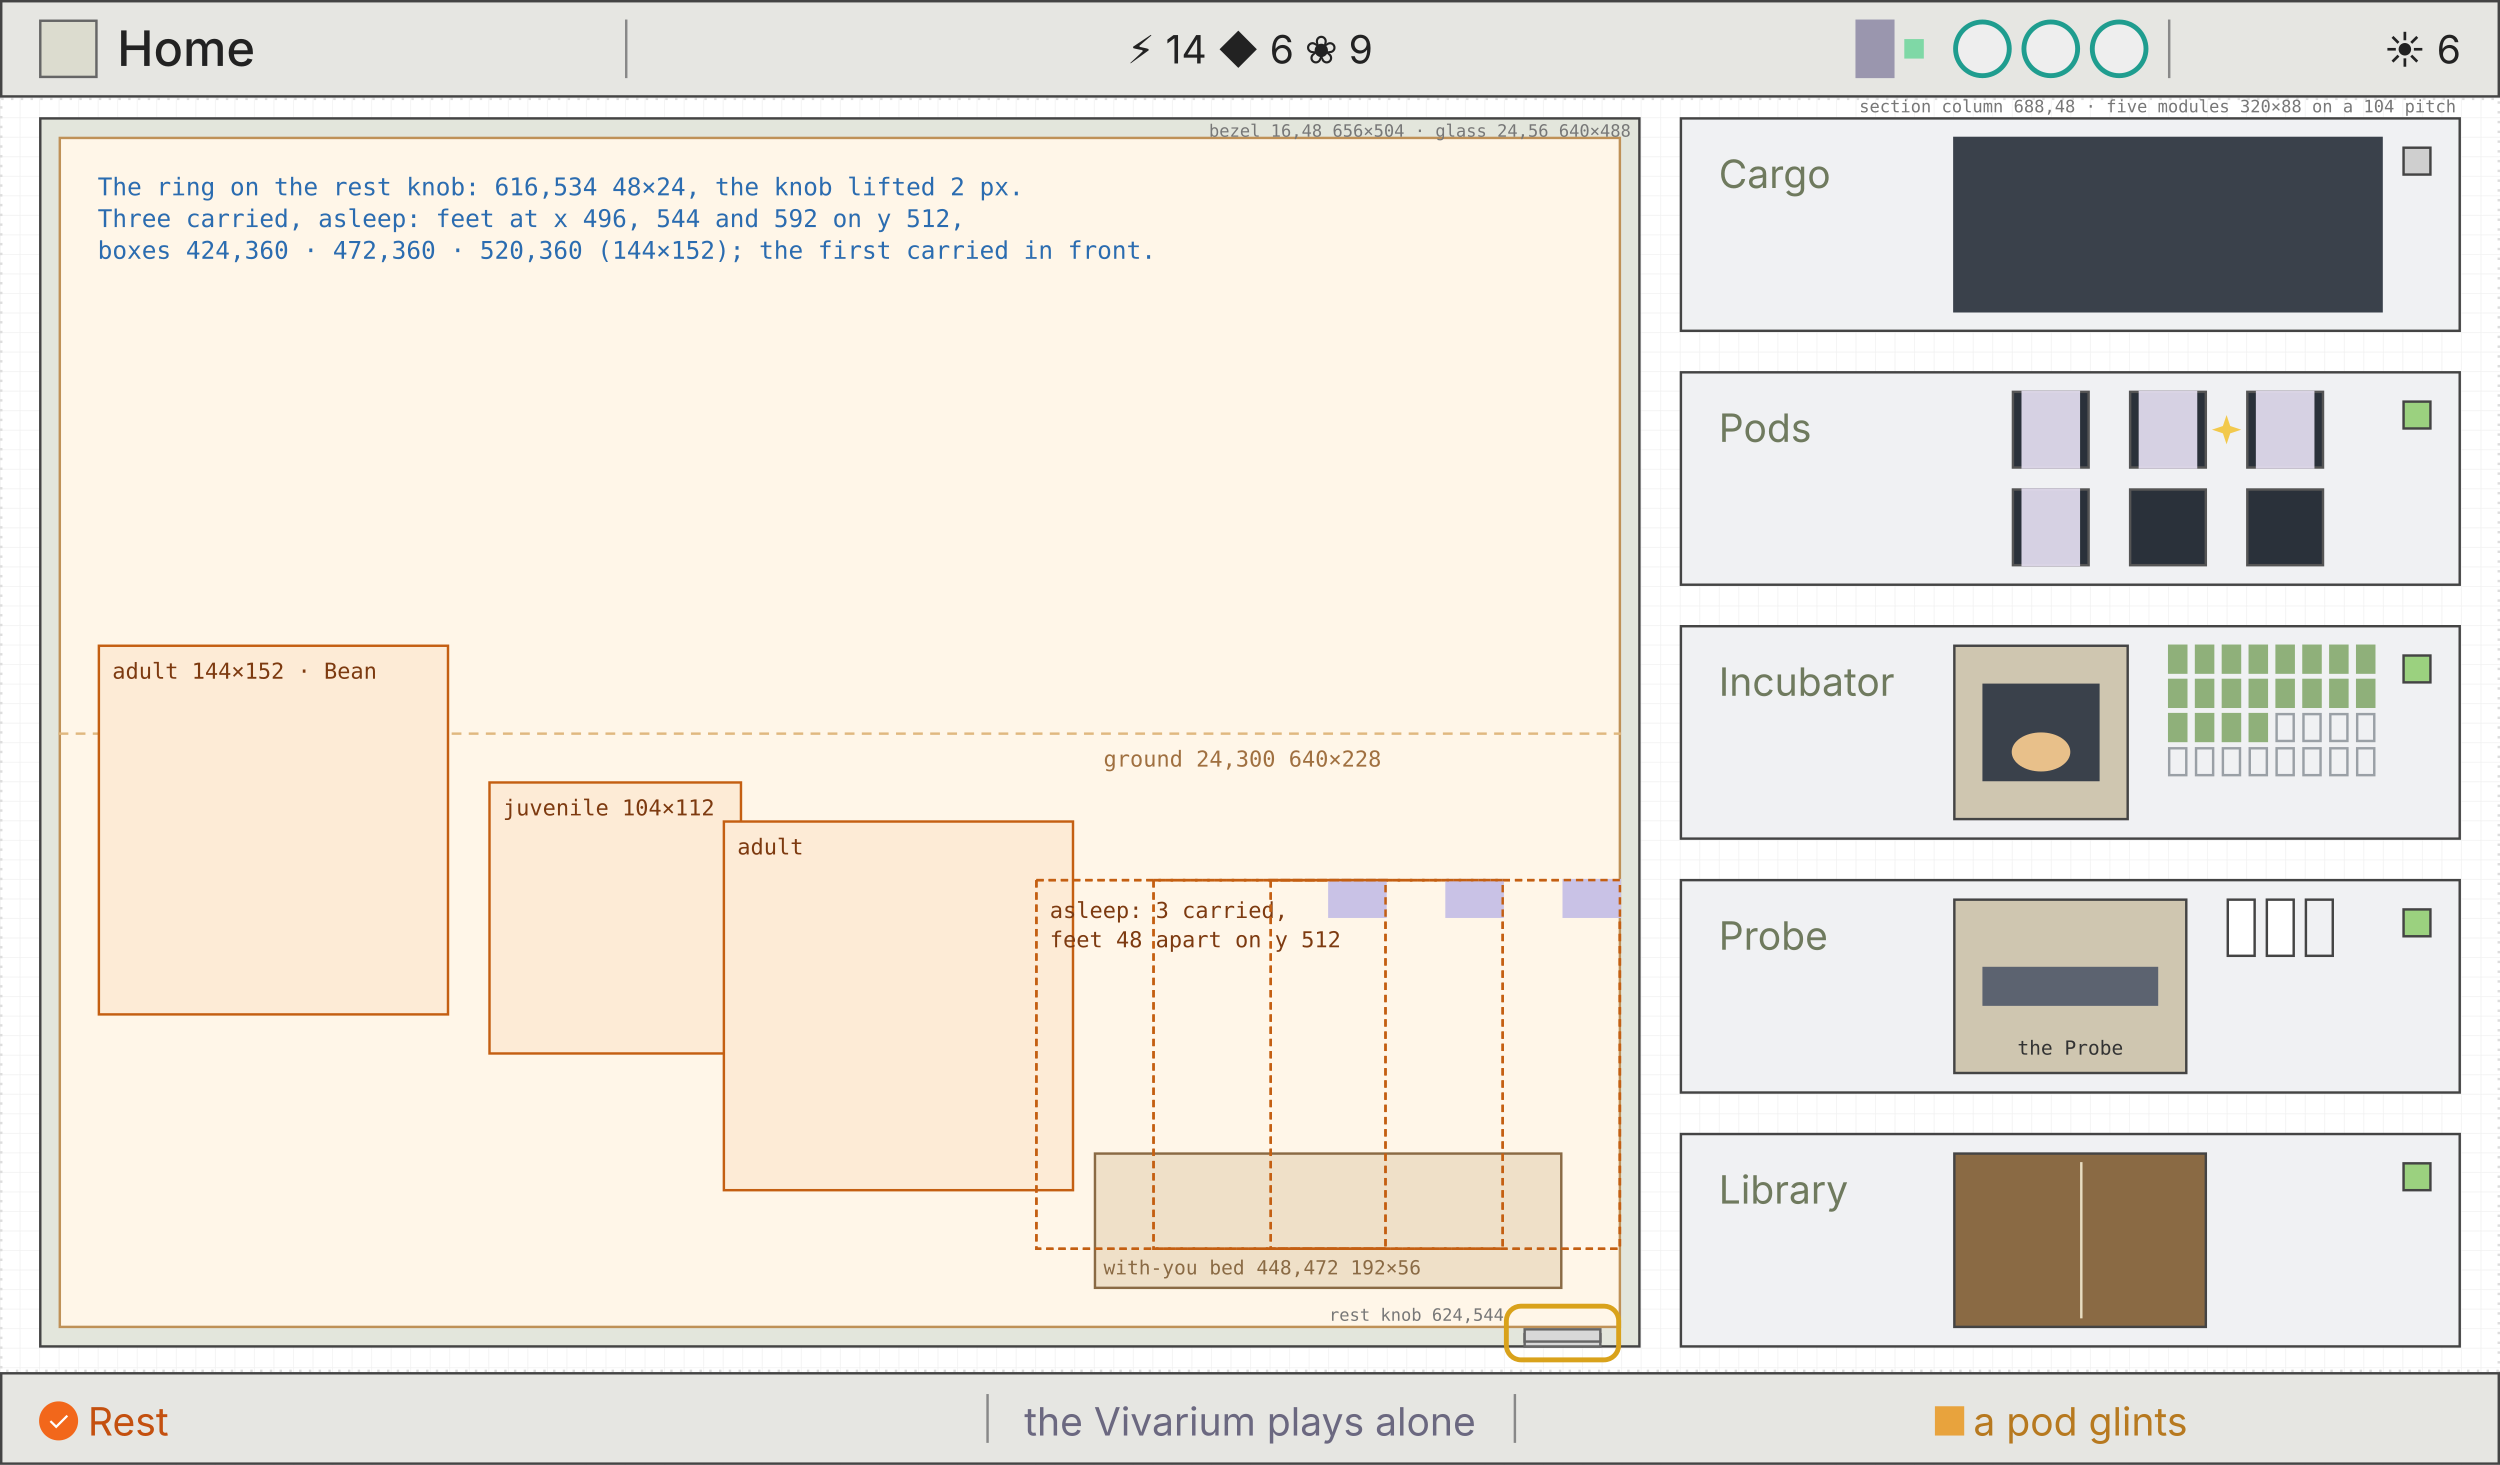
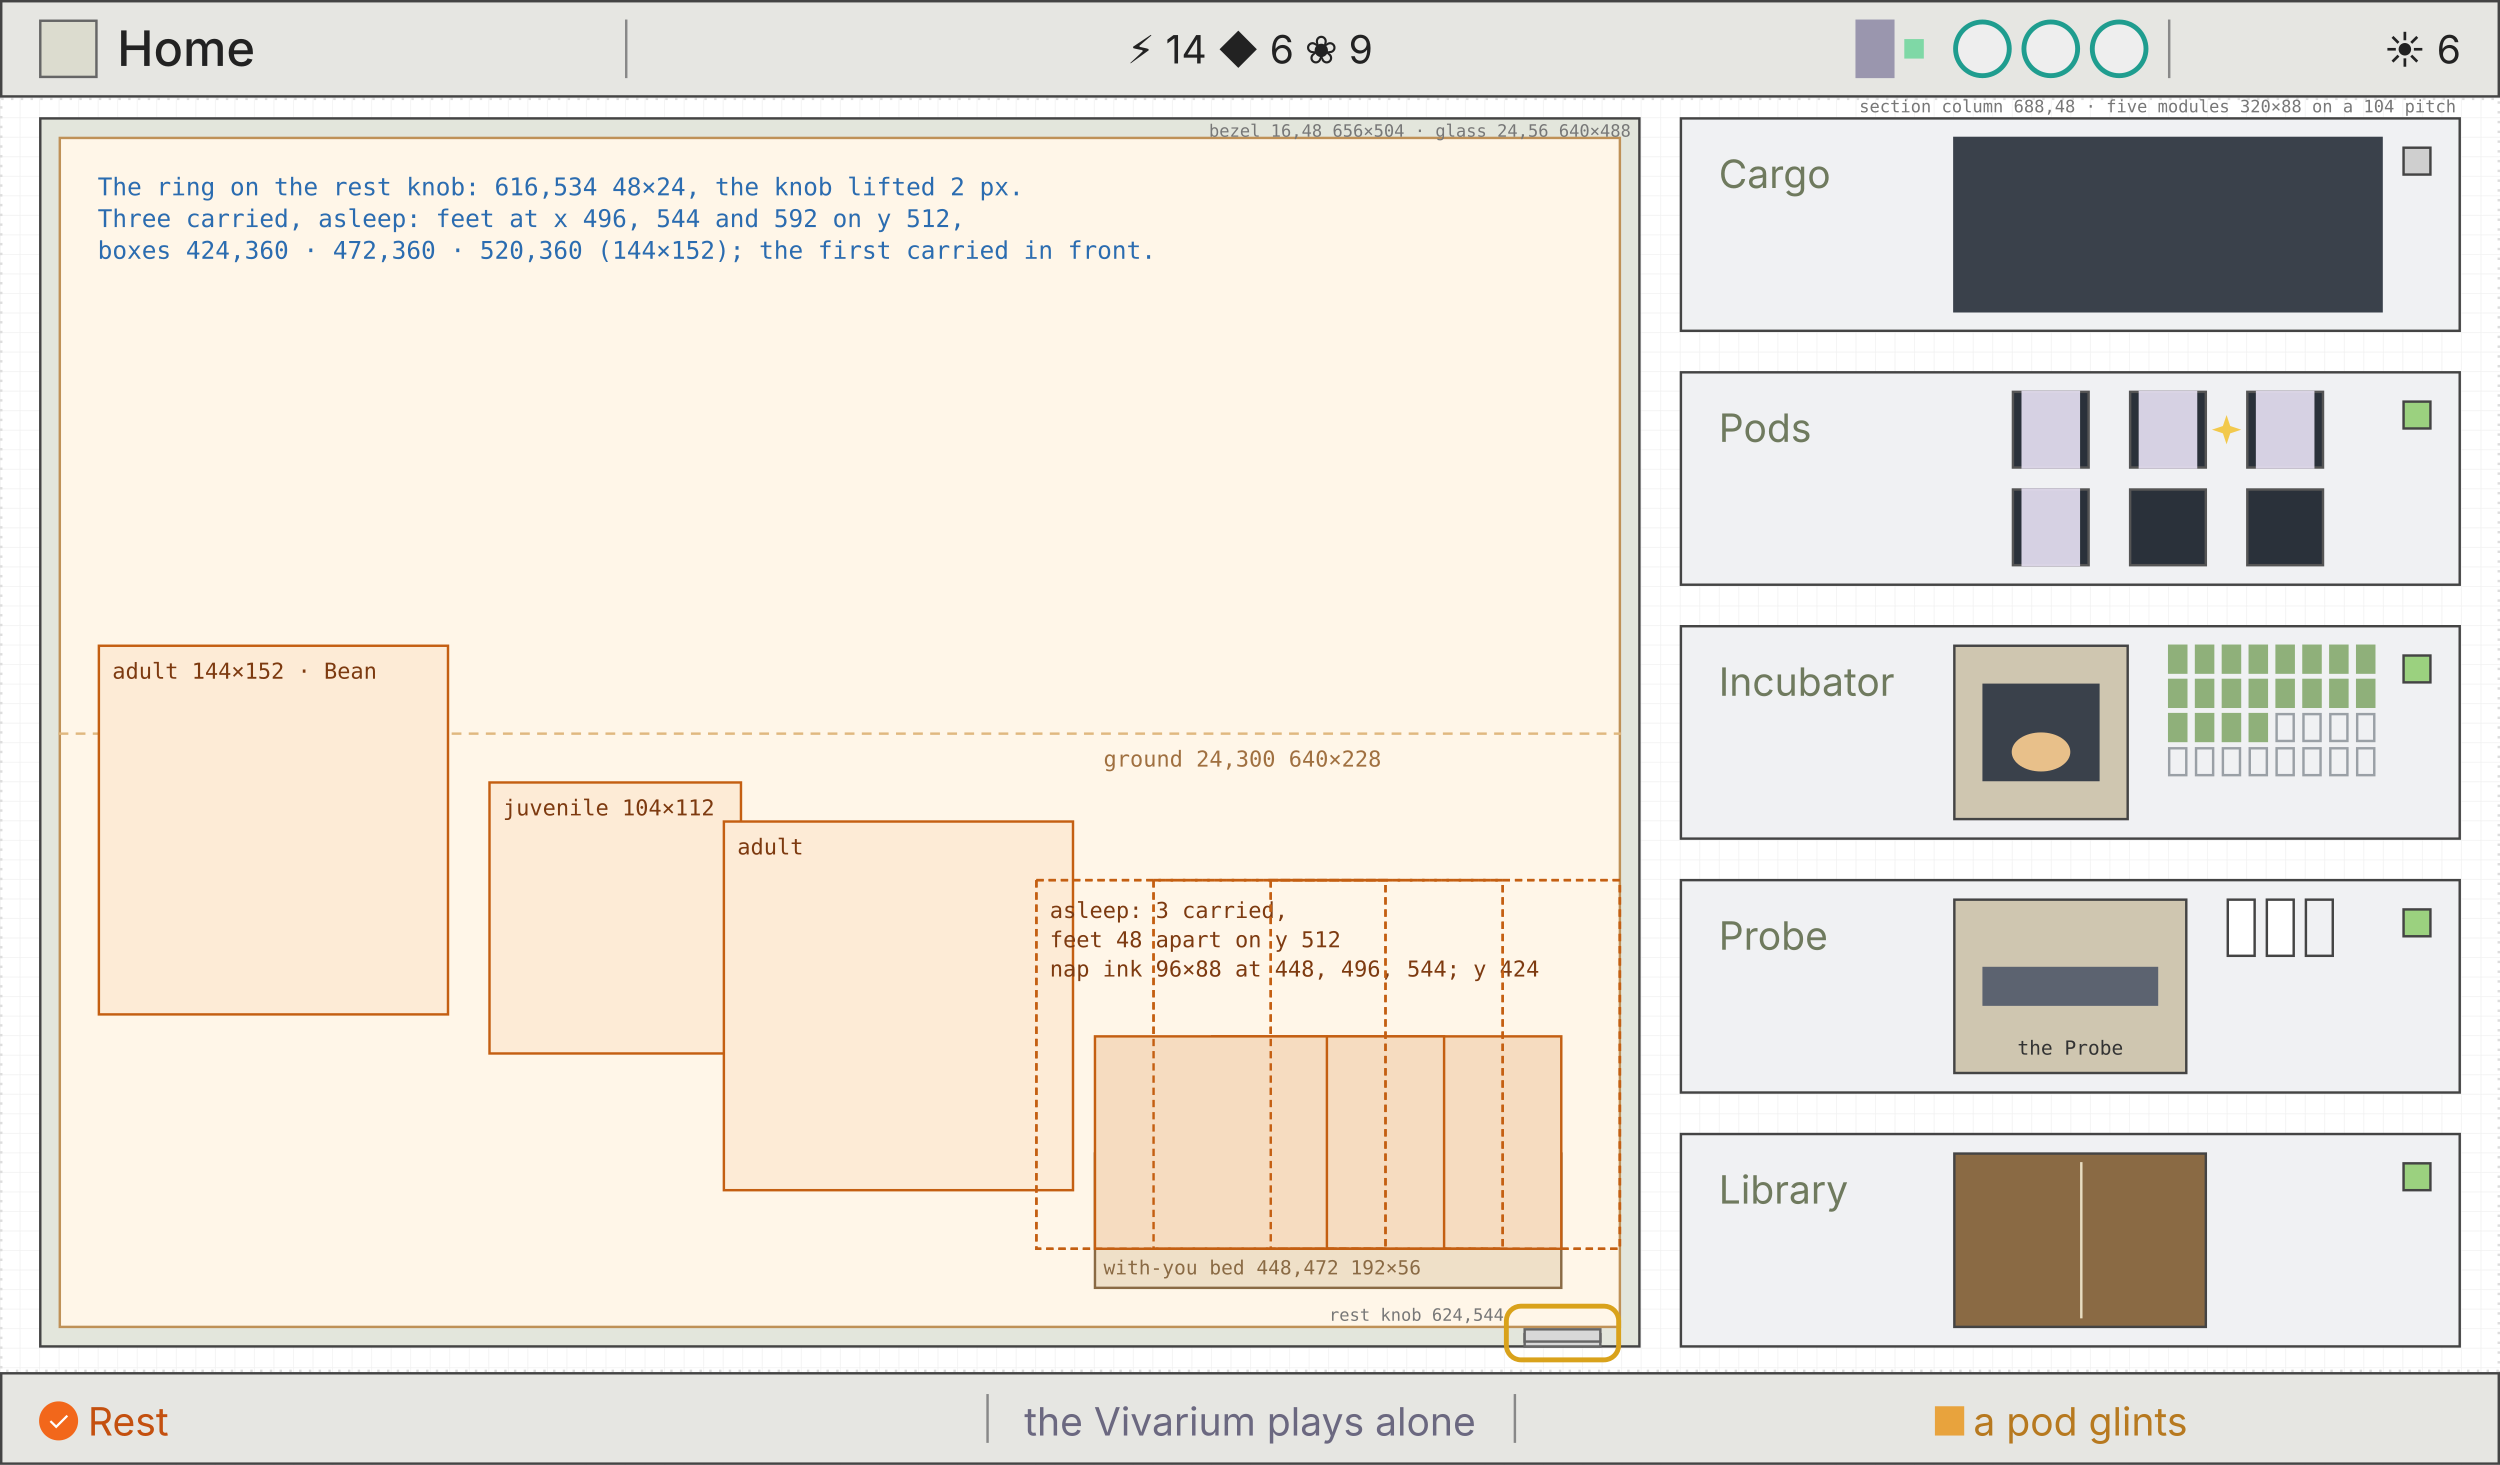
<svg xmlns="http://www.w3.org/2000/svg" viewBox="0 0 1024 600" width="1024" height="600" font-family="Inter, sans-serif">
  <defs>
    <pattern id="g8" width="8" height="8" patternUnits="userSpaceOnUse">
      <path d="M8 0H0V8" fill="none" stroke="#efefef" stroke-width="0.5" />
    </pattern>
    <marker id="ah" viewBox="0 0 8 8" refX="7" refY="4" markerWidth="7" markerHeight="7" orient="auto">
      <path d="M0 0L8 4L0 8z" fill="#2b6cb0" />
    </marker>
  </defs>
  <rect width="1024" height="600" fill="#ffffff" />
  <rect width="1024" height="600" fill="url(#g8)" />
  <rect x="0.5" y="40.5" width="1023" height="521" fill="none" stroke="#ddd" stroke-width="1" stroke-dasharray="1 3" />
  <rect x="16.5" y="48.5" width="655" height="503" fill="#e3e6dc" stroke="#444" stroke-width="1" />
  <rect x="24.5" y="56.5" width="639" height="487" fill="#fff6e8" stroke="#bf9157" stroke-width="1" />
  <path d="M24 300.5L664 300.5" fill="none" stroke="#e0b880" stroke-width="1" stroke-dasharray="4 3" />
  <text x="452" y="314" font-size="9" fill="#a07040" font-family="DejaVu Sans Mono, ui-monospace, monospace">ground 24,300 640×228</text>
  <text x="668" y="56" font-size="7" fill="#777" text-anchor="end" font-family="DejaVu Sans Mono, ui-monospace, monospace">bezel 16,48 656×504 · glass 24,56 640×488</text>
  <rect x="40.5" y="264.5" width="143" height="151" fill="#fdebd6" stroke="#c45f12" stroke-width="1" />
  <text x="46" y="278" font-size="9" fill="#7d3a10" font-family="DejaVu Sans Mono, ui-monospace, monospace">adult 144×152 · Bean</text>
  <rect x="200.5" y="320.5" width="103" height="111" fill="#fdebd6" stroke="#c45f12" stroke-width="1" />
  <text x="206" y="334" font-size="9" fill="#7d3a10" font-family="DejaVu Sans Mono, ui-monospace, monospace">juvenile 104×112</text>
  <rect x="296.5" y="336.5" width="143" height="151" fill="#fdebd6" stroke="#c45f12" stroke-width="1" />
  <text x="302" y="350" font-size="9" fill="#7d3a10" font-family="DejaVu Sans Mono, ui-monospace, monospace">adult</text>
  <rect x="448.5" y="472.5" width="191" height="55" fill="#efe0c8" stroke="#8a6a44" stroke-width="1" />
  <text x="452" y="522" font-size="8" fill="#8a6a44" font-family="DejaVu Sans Mono, ui-monospace, monospace">with-you bed 448,472 192×56</text>
  <rect x="520.5" y="360.5" width="143" height="151" fill="none" stroke="#c45f12" stroke-width="1" stroke-dasharray="3 2" />
-   <path d="M640 360h24v16h-24z" fill="#c9c2e6" />
+   <rect x="544.5" y="424.5" width="95" height="87" fill="#f6dcc0" stroke="#c45f12" stroke-width="1" />
  <rect x="472.5" y="360.5" width="143" height="151" fill="none" stroke="#c45f12" stroke-width="1" stroke-dasharray="3 2" />
-   <path d="M592 360h24v16h-24z" fill="#c9c2e6" />
+   <rect x="496.5" y="424.5" width="95" height="87" fill="#f6dcc0" stroke="#c45f12" stroke-width="1" />
  <rect x="424.5" y="360.5" width="143" height="151" fill="none" stroke="#c45f12" stroke-width="1" stroke-dasharray="3 2" />
-   <path d="M544 360h24v16h-24z" fill="#c9c2e6" />
+   <rect x="448.5" y="424.5" width="95" height="87" fill="#f6dcc0" stroke="#c45f12" stroke-width="1" />
  <text x="430" y="376" font-size="9" fill="#7d3a10" font-family="DejaVu Sans Mono, ui-monospace, monospace">asleep: 3 carried,</text>
  <text x="430" y="388" font-size="9" fill="#7d3a10" font-family="DejaVu Sans Mono, ui-monospace, monospace">feet 48 apart on y 512</text>
+   <text x="430" y="400" font-size="9" fill="#7d3a10" font-family="DejaVu Sans Mono, ui-monospace, monospace">nap ink 96×88 at 448, 496, 544; y 424</text>
  <rect x="624.5" y="546.5" width="31" height="5" fill="#d8d8d8" stroke="#666" stroke-width="1" />
  <text x="616" y="541" font-size="7" fill="#777" text-anchor="end" font-family="DejaVu Sans Mono, ui-monospace, monospace">rest knob 624,544</text>
  <rect x="688.5" y="48.5" width="319" height="87" fill="#f0f1f3" stroke="#444" stroke-width="1" />
  <text x="704" y="77" font-size="16" fill="#6f7a5e">Cargo</text>
  <rect x="984.5" y="60.5" width="11" height="11" fill="#cfcfcf" stroke="#444" stroke-width="1" />
  <path d="M800 56h176v72h-176z" fill="#3a414b" />
  <rect x="688.5" y="152.5" width="319" height="87" fill="#f0f1f3" stroke="#444" stroke-width="1" />
  <text x="704" y="181" font-size="16" fill="#6f7a5e">Pods</text>
  <rect x="984.5" y="164.5" width="11" height="11" fill="#9bd17f" stroke="#444" stroke-width="1" />
  <rect x="824.5" y="160.5" width="31" height="31" fill="#2a313a" stroke="#555" stroke-width="1" />
  <path d="M828 160h24v32h-24z" fill="#e9e2f5" opacity="0.9" />
  <rect x="872.5" y="160.5" width="31" height="31" fill="#2a313a" stroke="#555" stroke-width="1" />
  <path d="M876 160h24v32h-24z" fill="#e9e2f5" opacity="0.9" />
  <path transform="translate(912,176)" d="M0 -6L1.5 -1.5L6 0L1.5 1.5L0 6L-1.5 1.5L-6 0L-1.5 -1.5z" fill="#f2c94c" />
  <rect x="920.5" y="160.5" width="31" height="31" fill="#2a313a" stroke="#555" stroke-width="1" />
  <path d="M924 160h24v32h-24z" fill="#e9e2f5" opacity="0.9" />
  <rect x="824.5" y="200.5" width="31" height="31" fill="#2a313a" stroke="#555" stroke-width="1" />
  <path d="M828 200h24v32h-24z" fill="#e9e2f5" opacity="0.9" />
  <rect x="872.5" y="200.5" width="31" height="31" fill="#2a313a" stroke="#555" stroke-width="1" />
  <rect x="920.5" y="200.5" width="31" height="31" fill="#2a313a" stroke="#555" stroke-width="1" />
  <rect x="688.5" y="256.5" width="319" height="87" fill="#f0f1f3" stroke="#444" stroke-width="1" />
  <text x="704" y="285" font-size="16" fill="#6f7a5e">Incubator</text>
  <rect x="984.5" y="268.5" width="11" height="11" fill="#9bd17f" stroke="#444" stroke-width="1" />
  <rect x="800.5" y="264.5" width="71" height="71" fill="#cfc6b0" stroke="#444" stroke-width="1" />
  <path d="M812 280h48v40h-48z" fill="#3a414b" />
  <ellipse cx="836" cy="308" rx="12" ry="8" fill="#e8c08a" />
  <path d="M888 264h8v12h-8z" fill="#8fb07a" />
  <path d="M899 264h8v12h-8z" fill="#8fb07a" />
  <path d="M910 264h8v12h-8z" fill="#8fb07a" />
  <path d="M921 264h8v12h-8z" fill="#8fb07a" />
  <path d="M932 264h8v12h-8z" fill="#8fb07a" />
  <path d="M943 264h8v12h-8z" fill="#8fb07a" />
  <path d="M954 264h8v12h-8z" fill="#8fb07a" />
  <path d="M965 264h8v12h-8z" fill="#8fb07a" />
  <path d="M888 278h8v12h-8z" fill="#8fb07a" />
  <path d="M899 278h8v12h-8z" fill="#8fb07a" />
  <path d="M910 278h8v12h-8z" fill="#8fb07a" />
  <path d="M921 278h8v12h-8z" fill="#8fb07a" />
  <path d="M932 278h8v12h-8z" fill="#8fb07a" />
  <path d="M943 278h8v12h-8z" fill="#8fb07a" />
  <path d="M954 278h8v12h-8z" fill="#8fb07a" />
  <path d="M965 278h8v12h-8z" fill="#8fb07a" />
  <path d="M888 292h8v12h-8z" fill="#8fb07a" />
  <path d="M899 292h8v12h-8z" fill="#8fb07a" />
  <path d="M910 292h8v12h-8z" fill="#8fb07a" />
  <path d="M921 292h8v12h-8z" fill="#8fb07a" />
  <path d="M932.5 292.5h7v11h-7z" fill="none" stroke="#9aa0a6" stroke-width="1" />
  <path d="M943.5 292.5h7v11h-7z" fill="none" stroke="#9aa0a6" stroke-width="1" />
  <path d="M954.5 292.5h7v11h-7z" fill="none" stroke="#9aa0a6" stroke-width="1" />
  <path d="M965.5 292.5h7v11h-7z" fill="none" stroke="#9aa0a6" stroke-width="1" />
  <path d="M888.5 306.5h7v11h-7z" fill="none" stroke="#9aa0a6" stroke-width="1" />
  <path d="M899.5 306.5h7v11h-7z" fill="none" stroke="#9aa0a6" stroke-width="1" />
  <path d="M910.5 306.5h7v11h-7z" fill="none" stroke="#9aa0a6" stroke-width="1" />
  <path d="M921.5 306.5h7v11h-7z" fill="none" stroke="#9aa0a6" stroke-width="1" />
  <path d="M932.5 306.5h7v11h-7z" fill="none" stroke="#9aa0a6" stroke-width="1" />
  <path d="M943.5 306.5h7v11h-7z" fill="none" stroke="#9aa0a6" stroke-width="1" />
  <path d="M954.5 306.5h7v11h-7z" fill="none" stroke="#9aa0a6" stroke-width="1" />
  <path d="M965.5 306.5h7v11h-7z" fill="none" stroke="#9aa0a6" stroke-width="1" />
  <rect x="688.5" y="360.5" width="319" height="87" fill="#f0f1f3" stroke="#444" stroke-width="1" />
  <text x="704" y="389" font-size="16" fill="#6f7a5e">Probe</text>
  <rect x="984.5" y="372.5" width="11" height="11" fill="#9bd17f" stroke="#444" stroke-width="1" />
  <rect x="800.5" y="368.5" width="95" height="71" fill="#cfc6b0" stroke="#444" stroke-width="1" />
  <path d="M812 396h72v16h-72z" fill="#5c6370" />
  <text x="848" y="432" font-size="8" fill="#333" text-anchor="middle" font-family="DejaVu Sans Mono, ui-monospace, monospace">the Probe</text>
  <rect x="912.5" y="368.5" width="11" height="23" fill="#ffffff" stroke="#444" stroke-width="1" />
  <rect x="928.5" y="368.5" width="11" height="23" fill="#ffffff" stroke="#444" stroke-width="1" />
  <rect x="944.5" y="368.5" width="11" height="23" fill="none" stroke="#444" stroke-width="1" />
  <rect x="688.5" y="464.5" width="319" height="87" fill="#f0f1f3" stroke="#444" stroke-width="1" />
  <text x="704" y="493" font-size="16" fill="#6f7a5e">Library</text>
  <rect x="984.5" y="476.5" width="11" height="11" fill="#9bd17f" stroke="#444" stroke-width="1" />
  <rect x="800.5" y="472.5" width="103" height="71" fill="#8a6a44" stroke="#444" stroke-width="1" />
  <path d="M852 476h1v64h-1z" fill="#e8dcc0" />
  <text x="1006" y="46" font-size="7" fill="#777" text-anchor="end" font-family="DejaVu Sans Mono, ui-monospace, monospace">section column 688,48 · five modules 320×88 on a 104 pitch</text>
  <rect x="424.5" y="360.5" width="143" height="151" fill="none" stroke="#c45f12" stroke-width="1" stroke-dasharray="3 2" />
  <rect x="472.5" y="360.5" width="143" height="151" fill="none" stroke="#c45f12" stroke-width="1" stroke-dasharray="3 2" />
  <rect x="520.5" y="360.5" width="143" height="151" fill="none" stroke="#c45f12" stroke-width="1" stroke-dasharray="3 2" />
  <rect x="617" y="535" width="46" height="22" rx="6" fill="none" stroke="#d9a21b" stroke-width="2" />
  <rect x="624.5" y="544.5" width="31" height="5" fill="#d8d8d8" stroke="#666" stroke-width="1" />
  <text x="40" y="80" font-size="10" fill="#2b6cb0" font-family="DejaVu Sans Mono, ui-monospace, monospace">The ring on the rest knob: 616,534 48×24, the knob lifted 2 px.</text>
  <text x="40" y="93" font-size="10" fill="#2b6cb0" font-family="DejaVu Sans Mono, ui-monospace, monospace">Three carried, asleep: feet at x 496, 544 and 592 on y 512,</text>
  <text x="40" y="106" font-size="10" fill="#2b6cb0" font-family="DejaVu Sans Mono, ui-monospace, monospace">boxes 424,360 · 472,360 · 520,360 (144×152); the first carried in front.</text>
  <rect x="0.5" y="0.5" width="1023" height="39" fill="#e6e6e2" stroke="#444" stroke-width="1" />
  <rect x="16.5" y="8.5" width="23" height="23" fill="#dcdccf" stroke="#666" stroke-width="1" />
  <text x="48" y="27" font-size="20" fill="#222" font-weight="500">Home</text>
  <path d="M256 8h1v24h-1z" fill="#888" />
  <path d="M888 8h1v24h-1z" fill="#888" />
  <text x="512" y="26" font-size="16" fill="#222" text-anchor="middle">⚡ 14   ◆ 6   ❀ 9</text>
  <path d="M760 8h16v24h-16z" fill="#9a96ae" />
  <path d="M780 16h8v8h-8z" fill="#7fd8a6" />
  <circle cx="812" cy="20" r="11" fill="#eee" stroke="#1f9d8f" stroke-width="2" />
  <circle cx="840" cy="20" r="11" fill="#eee" stroke="#1f9d8f" stroke-width="2" />
  <circle cx="868" cy="20" r="11" fill="#eee" stroke="#1f9d8f" stroke-width="2" />
  <text x="1008" y="26" font-size="16" fill="#222" text-anchor="end">☀ 6</text>
  <rect x="0.5" y="562.5" width="1023" height="37" fill="#e6e6e2" stroke="#444" stroke-width="1" />
  <path d="M404 571h1v20h-1z" fill="#888" />
  <path d="M620 571h1v20h-1z" fill="#888" />
  <circle cx="24" cy="582" r="8" fill="#f2671b" stroke="none" stroke-width="0" />
  <text x="24" y="586" font-size="11" fill="#fff" text-anchor="middle">✓</text>
  <text x="36" y="588" font-size="16" fill="#c4500f">Rest</text>
  <text x="512" y="588" font-size="16" fill="#6b6880" text-anchor="middle">the Vivarium plays alone</text>
  <path d="M792.539 576h12v12h-12z" fill="#e8a33d" />
  <text x="896" y="588" font-size="16" fill="#b7791f" text-anchor="end">a pod glints</text>
</svg>
